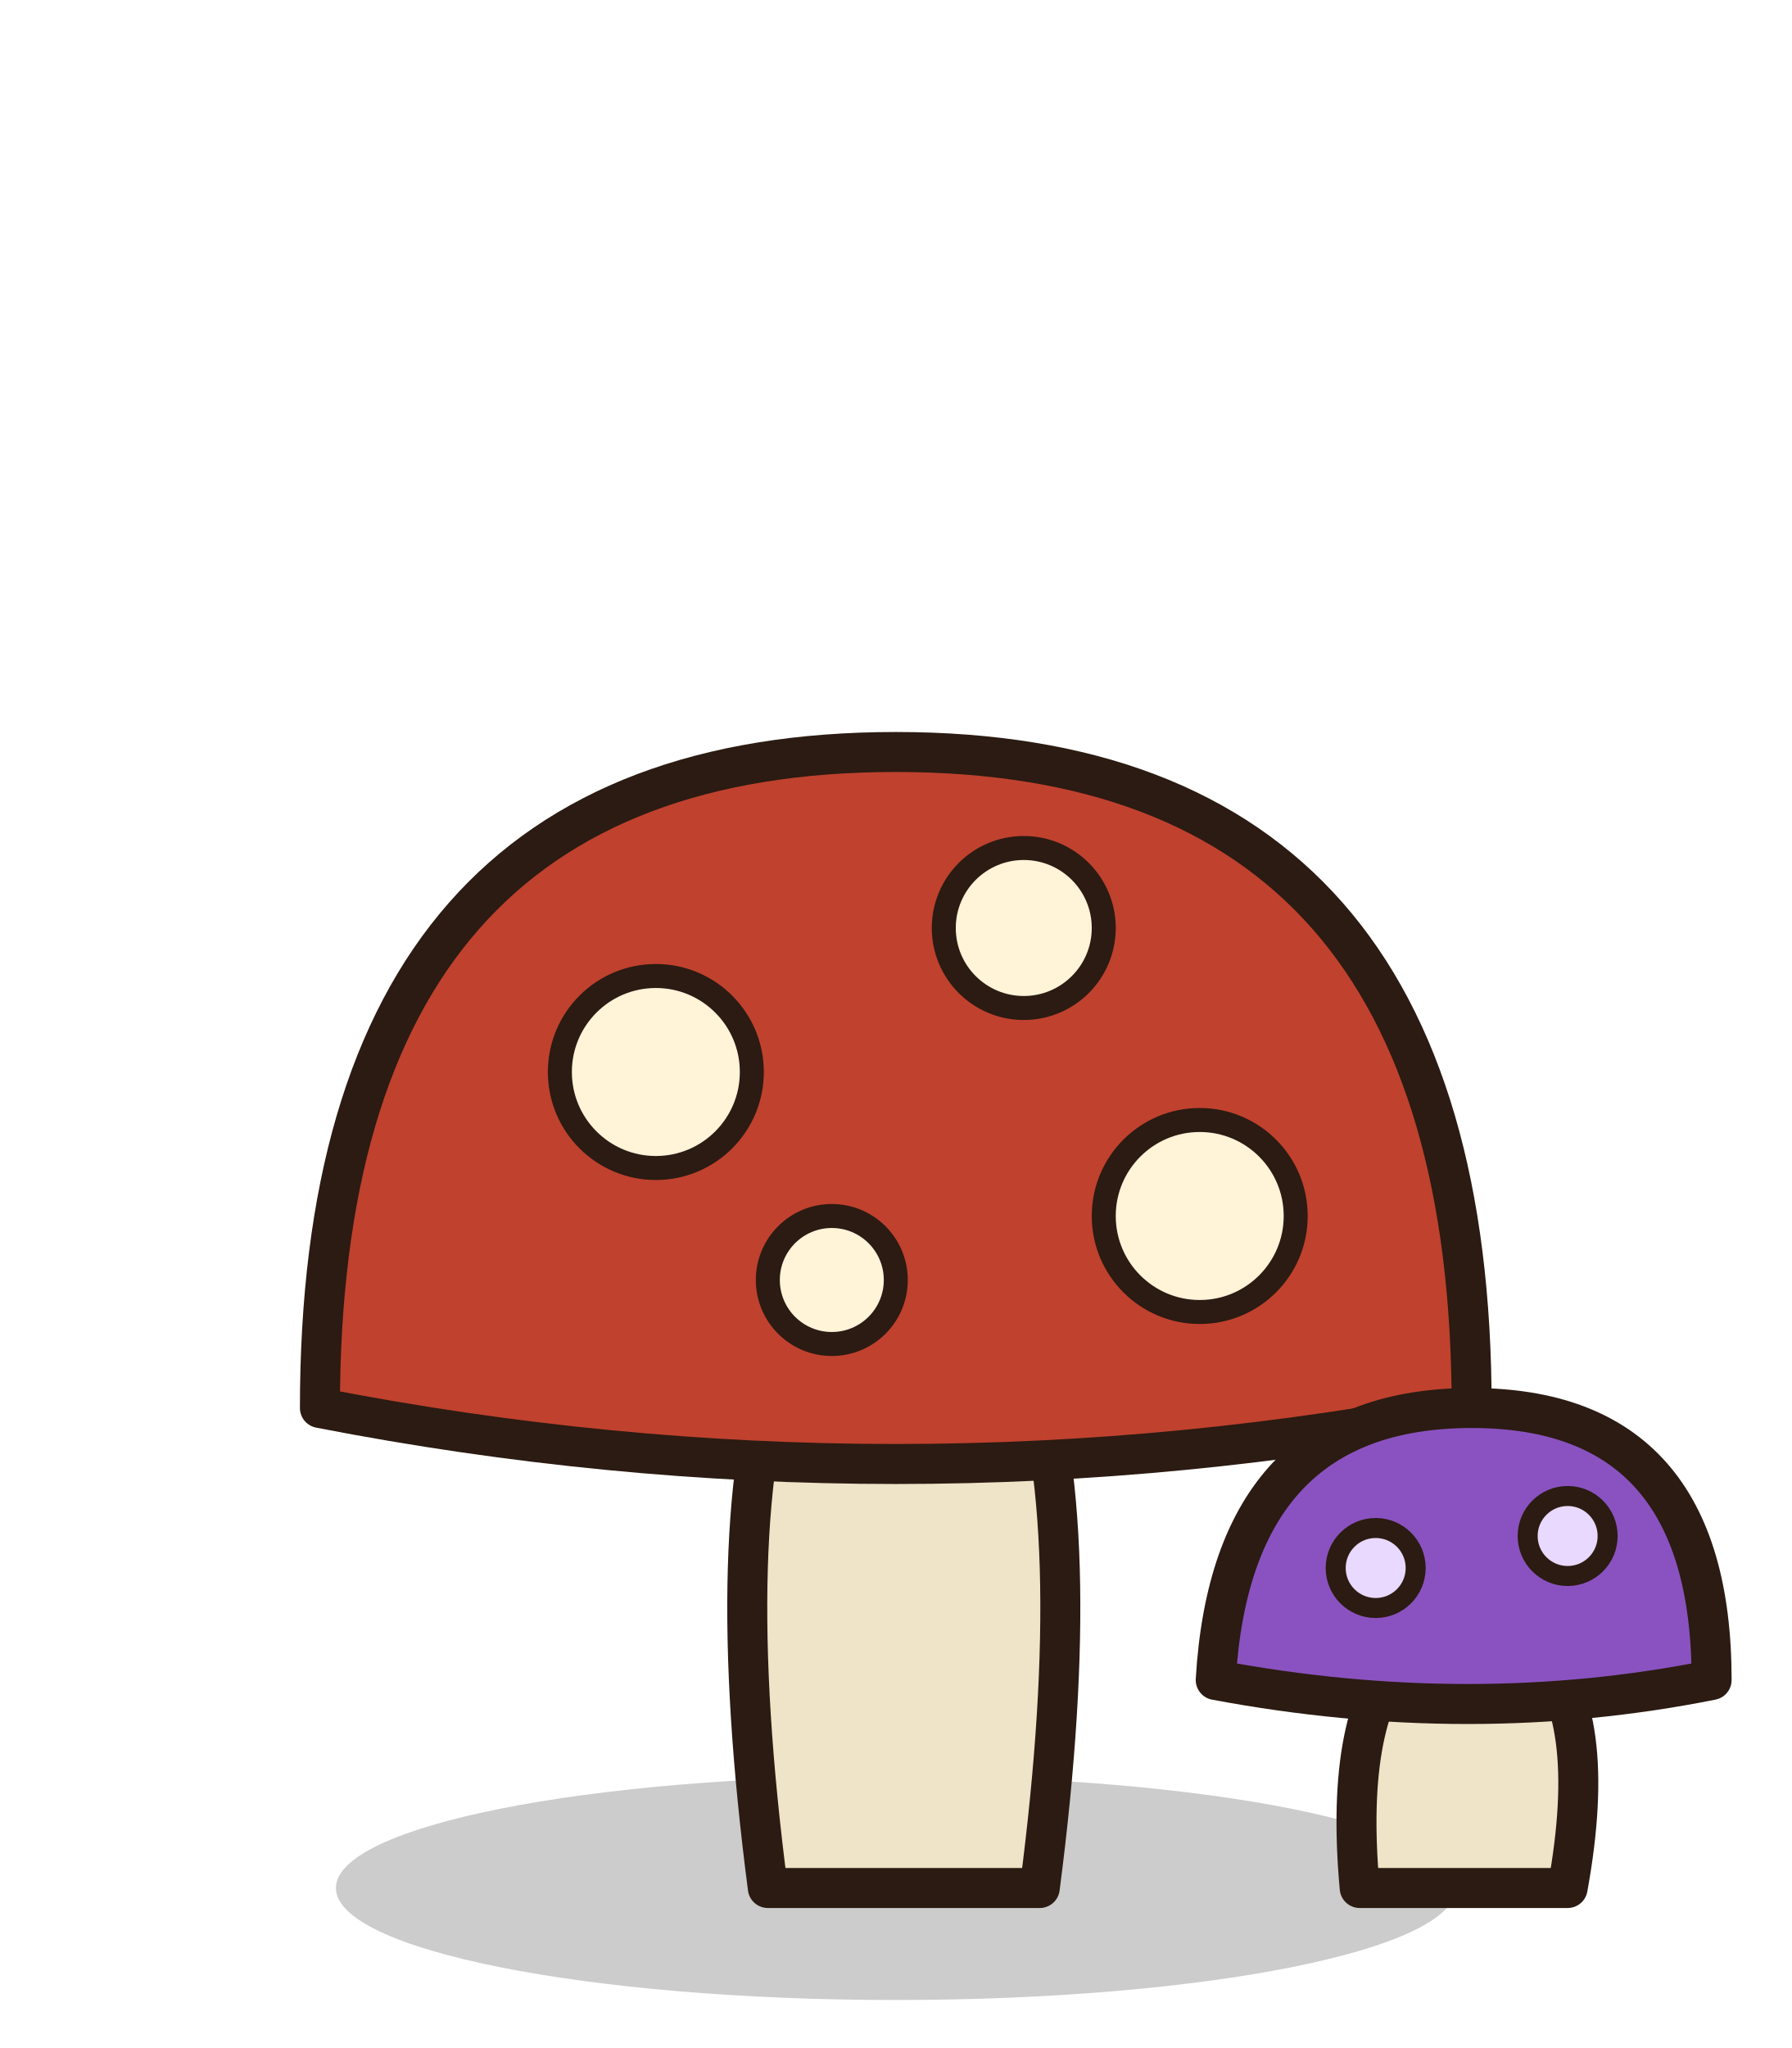
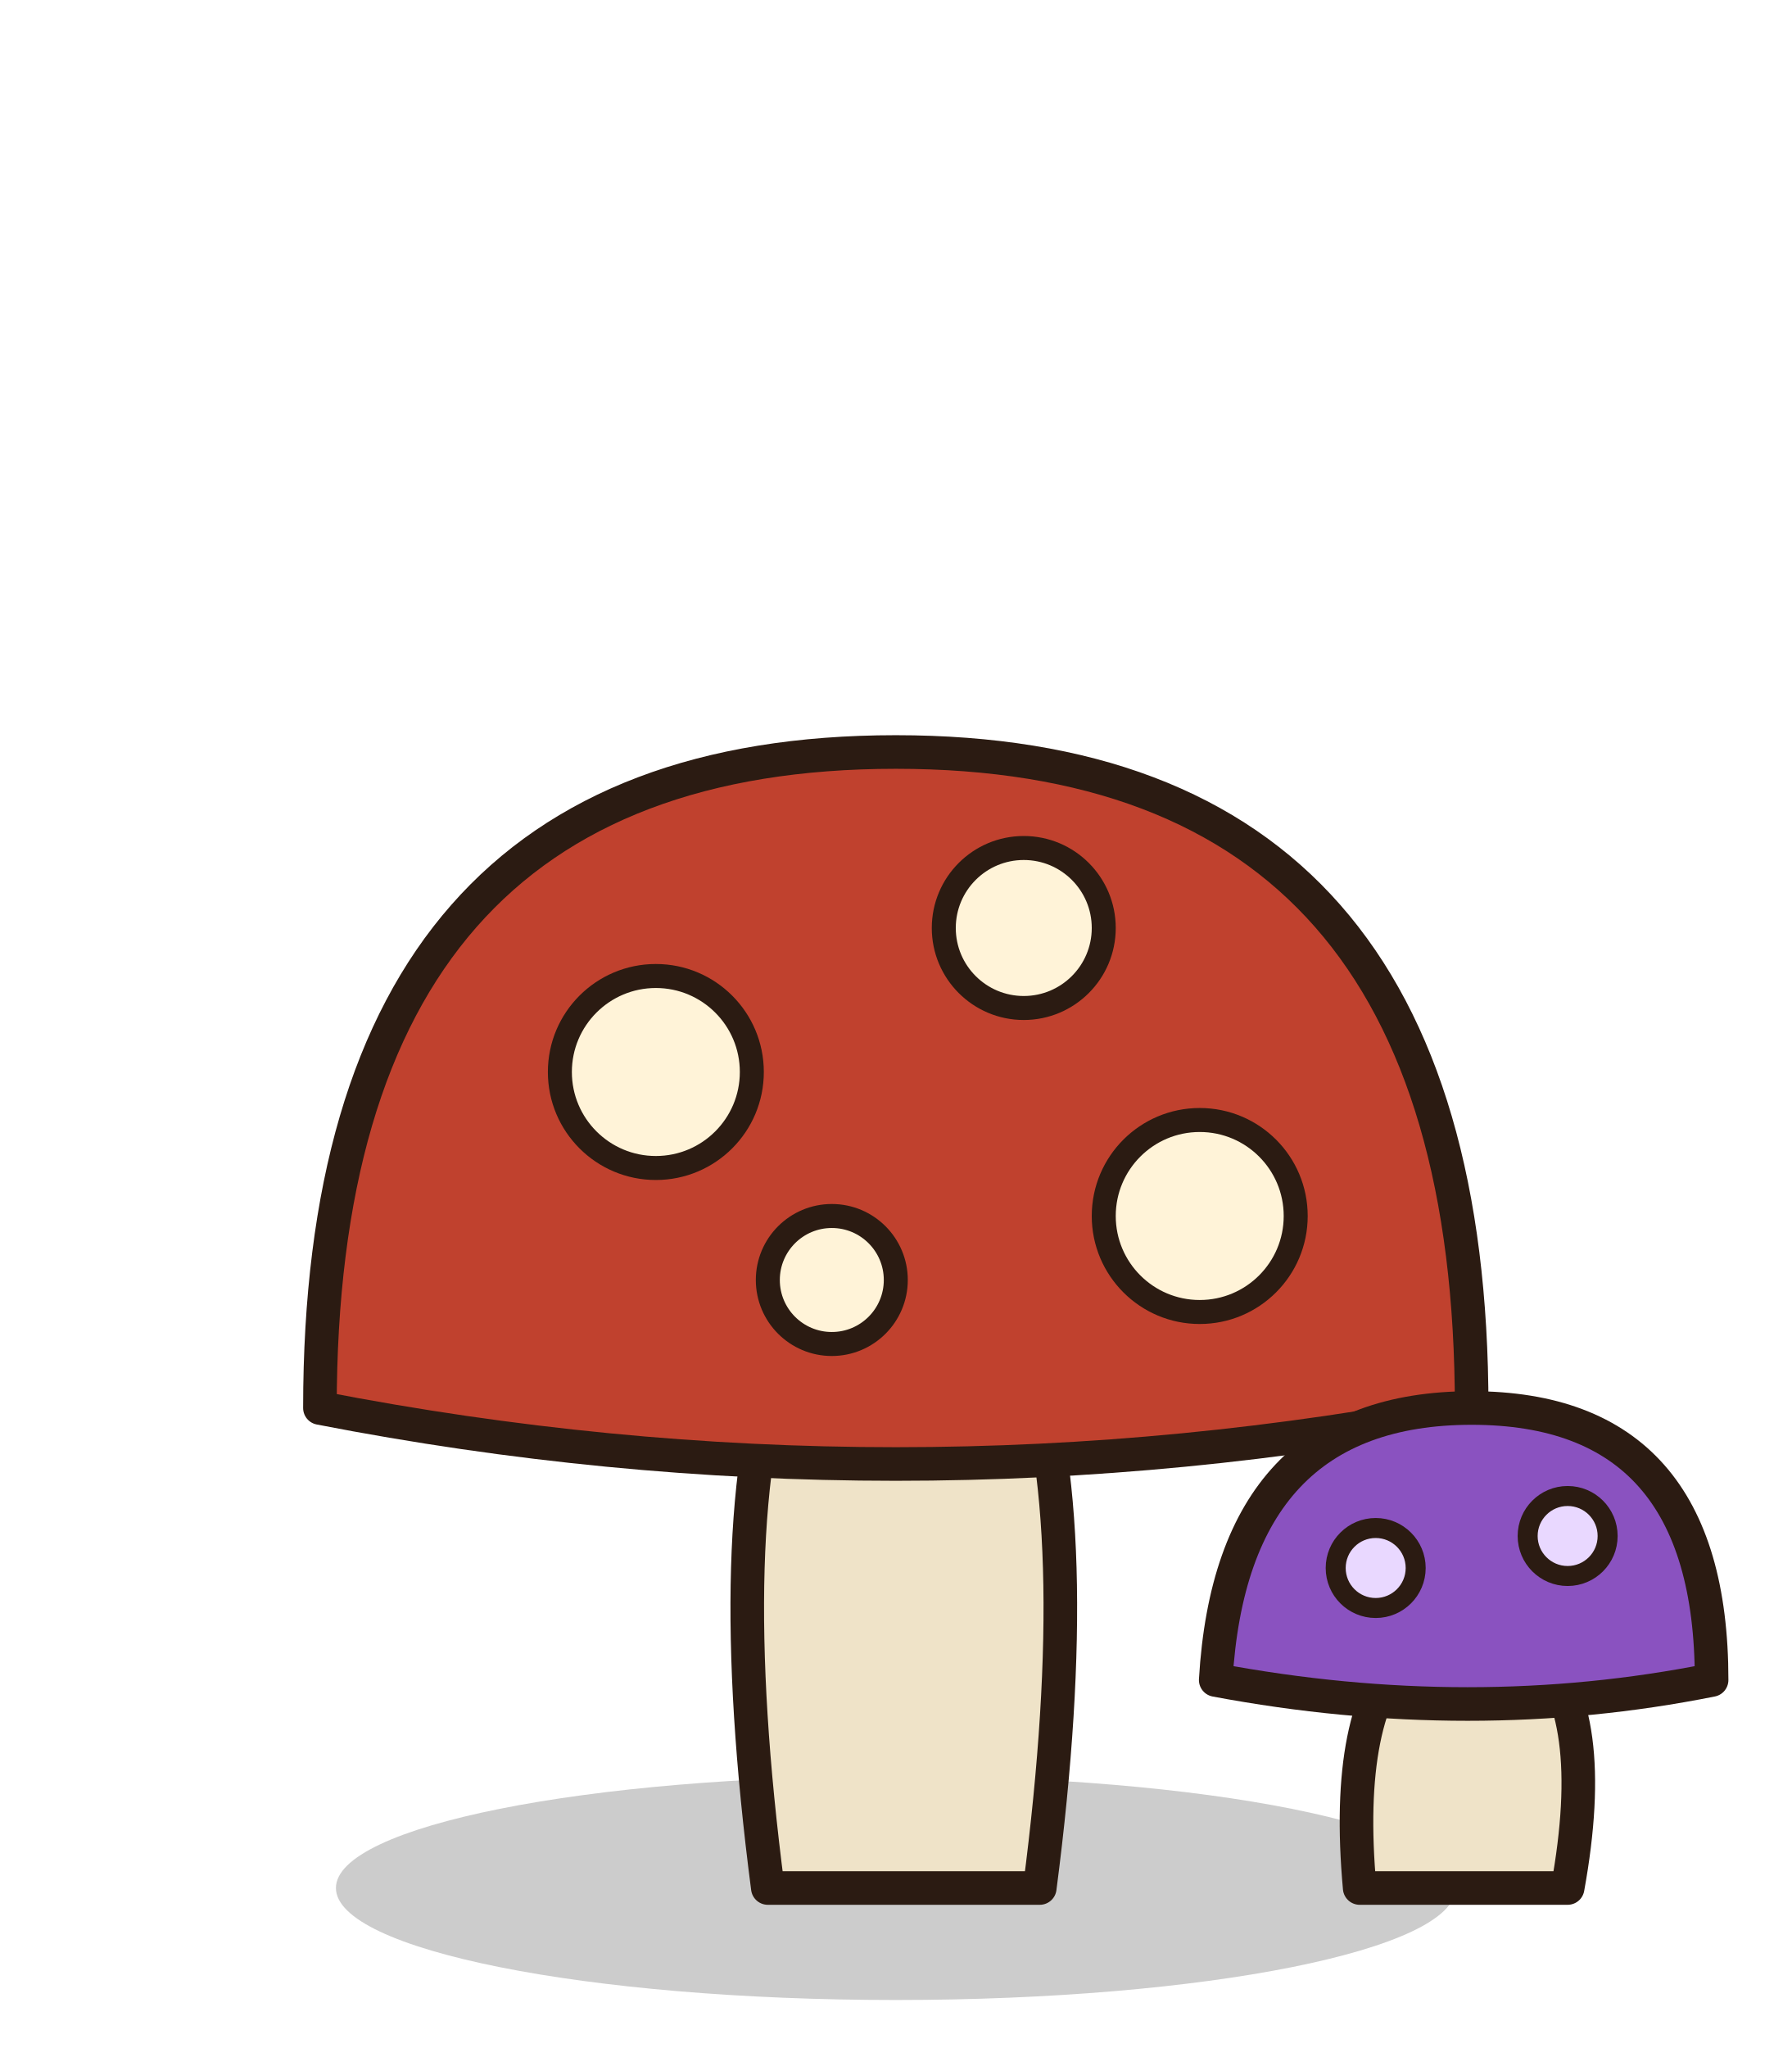
<svg xmlns="http://www.w3.org/2000/svg" viewBox="0 0 224 256" width="224" height="256">
  <defs>
    <linearGradient id="stone" x1="0" y1="0" x2="1" y2="0">
      <stop offset="0.00" stop-color="#d6cebd" />
      <stop offset="0.50" stop-color="#ada591" />
      <stop offset="1.00" stop-color="#80776a" />
    </linearGradient>
    <linearGradient id="stoneB" x1="0" y1="0" x2="1" y2="0">
      <stop offset="0.00" stop-color="#d4dcee" />
      <stop offset="0.50" stop-color="#a3aecb" />
      <stop offset="1.00" stop-color="#6e7a9c" />
    </linearGradient>
    <linearGradient id="stoneD" x1="0" y1="0" x2="1" y2="0">
      <stop offset="0.00" stop-color="#8a8a9a" />
      <stop offset="0.50" stop-color="#5d5c6d" />
      <stop offset="1.00" stop-color="#3c3b49" />
    </linearGradient>
    <linearGradient id="wood" x1="0" y1="0" x2="0" y2="1">
      <stop offset="0.00" stop-color="#c48f52" />
      <stop offset="1.00" stop-color="#7d512b" />
    </linearGradient>
    <linearGradient id="roofG" x1="0" y1="0" x2="1" y2="1">
      <stop offset="0.00" stop-color="#86d25f" />
      <stop offset="1.00" stop-color="#2d7a34" />
    </linearGradient>
    <linearGradient id="roofR" x1="0" y1="0" x2="1" y2="1">
      <stop offset="0.00" stop-color="#ee6a58" />
      <stop offset="1.00" stop-color="#9c2a22" />
    </linearGradient>
    <linearGradient id="roofP" x1="0" y1="0" x2="1" y2="1">
      <stop offset="0.00" stop-color="#a67ae8" />
      <stop offset="1.00" stop-color="#4a2c98" />
    </linearGradient>
    <linearGradient id="steel" x1="0" y1="0" x2="1" y2="1">
      <stop offset="0.00" stop-color="#eef2f6" />
      <stop offset="0.50" stop-color="#b3bcc7" />
      <stop offset="1.00" stop-color="#7a8593" />
    </linearGradient>
    <linearGradient id="gold" x1="0" y1="0" x2="1" y2="1">
      <stop offset="0.00" stop-color="#ffe27a" />
      <stop offset="1.00" stop-color="#c8901a" />
    </linearGradient>
    <linearGradient id="blue" x1="0" y1="0" x2="1" y2="1">
      <stop offset="0.00" stop-color="#5b9be8" />
      <stop offset="1.00" stop-color="#1f4c9a" />
    </linearGradient>
    <linearGradient id="copper" x1="0" y1="0" x2="1" y2="1">
      <stop offset="0.00" stop-color="#f0b27a" />
      <stop offset="1.00" stop-color="#a35f2e" />
    </linearGradient>
    <linearGradient id="ice" x1="0" y1="0" x2="1" y2="1">
      <stop offset="0.00" stop-color="#f2fdff" />
      <stop offset="0.50" stop-color="#8fdcf5" />
      <stop offset="1.00" stop-color="#3d98cf" />
    </linearGradient>
    <linearGradient id="iron" x1="0" y1="0" x2="1" y2="1">
      <stop offset="0.00" stop-color="#7c7c88" />
      <stop offset="1.00" stop-color="#2f2f38" />
    </linearGradient>
    <linearGradient id="lava" x1="0" y1="0" x2="1" y2="1">
      <stop offset="0.00" stop-color="#ffd24a" />
      <stop offset="1.00" stop-color="#ff6a1a" />
    </linearGradient>
    <radialGradient id="goblin" cx="0.4" cy="0.35" r=".8">
      <stop offset="0.00" stop-color="#aee572" />
      <stop offset="1.00" stop-color="#4f9e32" />
    </radialGradient>
    <radialGradient id="orc" cx="0.4" cy="0.35" r=".8">
      <stop offset="0.00" stop-color="#6fae4a" />
      <stop offset="1.00" stop-color="#2f6a22" />
    </radialGradient>
    <radialGradient id="wolf" cx="0.4" cy="0.35" r=".8">
      <stop offset="0.00" stop-color="#b8bec9" />
      <stop offset="1.00" stop-color="#6c7380" />
    </radialGradient>
    <radialGradient id="ogre" cx="0.4" cy="0.35" r=".8">
      <stop offset="0.00" stop-color="#b27a4c" />
      <stop offset="1.00" stop-color="#6a4126" />
    </radialGradient>
    <radialGradient id="rock" cx="0.4" cy="0.35" r=".8">
      <stop offset="0.00" stop-color="#b9b9c2" />
      <stop offset="1.00" stop-color="#6a6a78" />
    </radialGradient>
    <radialGradient id="wisp" cx="0.4" cy="0.35" r=".8">
      <stop offset="0.00" stop-color="#ffffff" />
      <stop offset="0.50" stop-color="#9ae9ff" />
      <stop offset="1.00" stop-color="#2fa6e0" />
    </radialGradient>
    <radialGradient id="drake" cx="0.4" cy="0.35" r=".8">
      <stop offset="0.00" stop-color="#e8604e" />
      <stop offset="1.00" stop-color="#8c1c1c" />
    </radialGradient>
    <radialGradient id="bat" cx="0.4" cy="0.35" r=".8">
      <stop offset="0.00" stop-color="#8f5cc0" />
      <stop offset="1.00" stop-color="#4a2a68" />
    </radialGradient>
    <radialGradient id="ghost" cx="0.4" cy="0.35" r=".8">
      <stop offset="0.00" stop-color="#eaffff" />
      <stop offset="0.50" stop-color="#9bded6" />
      <stop offset="1.00" stop-color="#4fa8a0" />
    </radialGradient>
    <radialGradient id="orb" cx="0.4" cy="0.35" r=".8">
      <stop offset="0.00" stop-color="#ffffff" />
      <stop offset="0.50" stop-color="#d9a8ff" />
      <stop offset="1.00" stop-color="#8a4fe0" />
    </radialGradient>
    <radialGradient id="glowY" cx="0.4" cy="0.35" r=".8">
      <stop offset="0.00" stop-color="#fffbd0" />
      <stop offset="0.50" stop-color="#ffe14a" />
      <stop offset="1.00" stop-color="#ff9d1a" />
    </radialGradient>
    <radialGradient id="glowC" cx="0.4" cy="0.35" r=".8">
      <stop offset="0.00" stop-color="#ffffff" />
      <stop offset="0.50" stop-color="#a8f0ff" />
      <stop offset="1.00" stop-color="#2fb8e8" />
    </radialGradient>
+     <linearGradient id="s_stone" x1="0" y1="0" x2="0.25" y2="1">
+       <stop offset="0" stop-color="#cac4b4" />
+       <stop offset=".55" stop-color="#bdb5a1" />
+       <stop offset="1" stop-color="#999188" />
+     </linearGradient>
+     <linearGradient id="s_stoneB" x1="0" y1="0" x2="0.25" y2="1">
+       <stop offset="0" stop-color="#bbc4da" />
+       <stop offset=".55" stop-color="#aab5d1" />
+       <stop offset="1" stop-color="#8a91ae" />
+     </linearGradient>
+     <linearGradient id="s_stoneD" x1="0" y1="0" x2="0.25" y2="1">
+       <stop offset="0" stop-color="#838291" />
+       <stop offset=".55" stop-color="#646376" />
+       <stop offset="1" stop-color="#545167" />
+     </linearGradient>
+     <linearGradient id="s_wood" x1="0" y1="0" x2="0.25" y2="1">
+       <stop offset="0" stop-color="#b99065" />
+       <stop offset=".55" stop-color="#a8743f" />
+       <stop offset="1" stop-color="#895e3c" />
+     </linearGradient>
+     <linearGradient id="s_roofG" x1="0" y1="0" x2="0.25" y2="1">
+       <stop offset="0" stop-color="#75b36c" />
+       <stop offset=".55" stop-color="#52a047" />
+       <stop offset="1" stop-color="#468042" />
+     </linearGradient>
+     <linearGradient id="s_roofR" x1="0" y1="0" x2="0.25" y2="1">
+       <stop offset="0" stop-color="#d66e63" />
+       <stop offset=".55" stop-color="#cc4a3c" />
+       <stop offset="1" stop-color="#a53d39" />
+     </linearGradient>
+     <linearGradient id="s_roofP" x1="0" y1="0" x2="0.25" y2="1">
+       <stop offset="0" stop-color="#9779d5" />
+       <stop offset=".55" stop-color="#7d57cb" />
+       <stop offset="1" stop-color="#6747a9" />
+     </linearGradient>
+     <linearGradient id="s_steel" x1="0" y1="0" x2="0.25" y2="1">
+       <stop offset="0" stop-color="#c9d1d9" />
+       <stop offset=".55" stop-color="#bcc5d0" />
+       <stop offset="1" stop-color="#989dad" />
+     </linearGradient>
+     <linearGradient id="s_gold" x1="0" y1="0" x2="0.25" y2="1">
+       <stop offset="0" stop-color="#eec461" />
+       <stop offset=".55" stop-color="#eab53a" />
+       <stop offset="1" stop-color="#bc9138" />
+     </linearGradient>
+     <linearGradient id="s_blue" x1="0" y1="0" x2="0.25" y2="1">
+       <stop offset="0" stop-color="#6291d5" />
+       <stop offset=".55" stop-color="#3b76cb" />
+       <stop offset="1" stop-color="#3460a9" />
+     </linearGradient>
+     <linearGradient id="s_copper" x1="0" y1="0" x2="0.25" y2="1">
+       <stop offset="0" stop-color="#d6996d" />
+       <stop offset=".55" stop-color="#cc8048" />
+       <stop offset="1" stop-color="#a56743" />
+     </linearGradient>
+     <linearGradient id="s_ice" x1="0" y1="0" x2="0.25" y2="1">
+       <stop offset="0" stop-color="#a8e4f7" />
+       <stop offset=".55" stop-color="#92ddf5" />
+       <stop offset="1" stop-color="#78b0ca" />
+     </linearGradient>
+     <linearGradient id="s_iron" x1="0" y1="0" x2="0.25" y2="1">
+       <stop offset="0" stop-color="#7a7a83" />
+       <stop offset=".55" stop-color="#595964" />
+       <stop offset="1" stop-color="#4b4959" />
+     </linearGradient>
+     <linearGradient id="s_lava" x1="0" y1="0" x2="0.25" y2="1">
+       <stop offset="0" stop-color="#ffb359" />
+       <stop offset=".55" stop-color="#ffa030" />
+       <stop offset="1" stop-color="#cd8030" />
+     </linearGradient>
+     <linearGradient id="s_goblin" x1="0" y1="0" x2="0.25" y2="1">
+       <stop offset="0" stop-color="#99cf73" />
+       <stop offset=".55" stop-color="#80c350" />
+       <stop offset="1" stop-color="#6a9c49" />
+     </linearGradient>
+     <linearGradient id="s_orc" x1="0" y1="0" x2="0.25" y2="1">
+       <stop offset="0" stop-color="#6fa25a" />
+       <stop offset=".55" stop-color="#4b8b31" />
+       <stop offset="1" stop-color="#407031" />
+     </linearGradient>
+     <linearGradient id="s_wolf" x1="0" y1="0" x2="0.25" y2="1">
+       <stop offset="0" stop-color="#a5abb5" />
+       <stop offset=".55" stop-color="#8e96a3" />
+       <stop offset="1" stop-color="#74798a" />
+     </linearGradient>
+     <linearGradient id="s_ogre" x1="0" y1="0" x2="0.25" y2="1">
+       <stop offset="0" stop-color="#a57d60" />
+       <stop offset=".55" stop-color="#8f5c38" />
+       <stop offset="1" stop-color="#754b36" />
+     </linearGradient>
+     <linearGradient id="s_rock" x1="0" y1="0" x2="0.25" y2="1">
+       <stop offset="0" stop-color="#a3a3ad" />
+       <stop offset=".55" stop-color="#8c8c99" />
+       <stop offset="1" stop-color="#737182" />
+     </linearGradient>
+     <linearGradient id="s_wisp" x1="0" y1="0" x2="0.25" y2="1">
+       <stop offset="0" stop-color="#a9e6ff" />
+       <stop offset=".55" stop-color="#93e0ff" />
+       <stop offset="1" stop-color="#78b2d1" />
+     </linearGradient>
+     <linearGradient id="s_drake" x1="0" y1="0" x2="0.25" y2="1">
+       <stop offset="0" stop-color="#ce6156" />
+       <stop offset=".55" stop-color="#c23a2c" />
+       <stop offset="1" stop-color="#9d312d" />
+     </linearGradient>
+     <linearGradient id="s_bat" x1="0" y1="0" x2="0.25" y2="1">
+       <stop offset="0" stop-color="#8966a8" />
+       <stop offset=".55" stop-color="#6b4092" />
+       <stop offset="1" stop-color="#59357c" />
+     </linearGradient>
+     <linearGradient id="s_ghost" x1="0" y1="0" x2="0.25" y2="1">
+       <stop offset="0" stop-color="#bbece5" />
+       <stop offset=".55" stop-color="#aae7df" />
+       <stop offset="1" stop-color="#8ab8b9" />
+     </linearGradient>
+     <linearGradient id="s_orb" x1="0" y1="0" x2="0.25" y2="1">
+       <stop offset="0" stop-color="#d1aff5" />
+       <stop offset=".55" stop-color="#c59bf2" />
+       <stop offset="1" stop-color="#9f7cc7" />
+     </linearGradient>
+     <linearGradient id="s_glowY" x1="0" y1="0" x2="0.25" y2="1">
+       <stop offset="0" stop-color="#ffe76e" />
+       <stop offset=".55" stop-color="#ffe14a" />
+       <stop offset="1" stop-color="#cdb344" />
+     </linearGradient>
+     <linearGradient id="s_glowC" x1="0" y1="0" x2="0.25" y2="1">
+       <stop offset="0" stop-color="#99edff" />
+       <stop offset=".55" stop-color="#80e8ff" />
+       <stop offset="1" stop-color="#6ab8d1" />
+     </linearGradient>
  </defs>
-   <g stroke="#2b1b12" stroke-width="5" stroke-linejoin="round" stroke-linecap="round">
+   <g stroke="#2b1b12" stroke-width="4.2" stroke-linejoin="round" stroke-linecap="round">
    <ellipse cx="112" cy="236" rx="70" ry="14" fill="#000" opacity=".2" stroke="none" />
    <path d="M96 236 Q90 190 98 168 H128 Q136 190 130 236 Z" fill="#efe3c8" />
    <path d="M40 176 Q40 94 112 94 Q184 94 184 176 Q112 190 40 176 Z" fill="#c0412e" />
    <g fill="#fff3d8" stroke-width="3">
      <circle cx="82" cy="134" r="12" />
      <circle cx="128" cy="116" r="10" />
      <circle cx="150" cy="152" r="12" />
      <circle cx="104" cy="160" r="8" />
    </g>
    <path d="M170 236 Q168 214 176 206 H192 Q200 214 196 236 Z" fill="#efe3c8" />
    <path d="M152 210 Q154 176 184 176 Q214 176 214 210 Q184 216 152 210 Z" fill="#8a52c0" />
    <g fill="#e9d8ff" stroke-width="2.5">
      <circle cx="172" cy="196" r="5" />
      <circle cx="196" cy="192" r="5" />
    </g>
  </g>
</svg>
